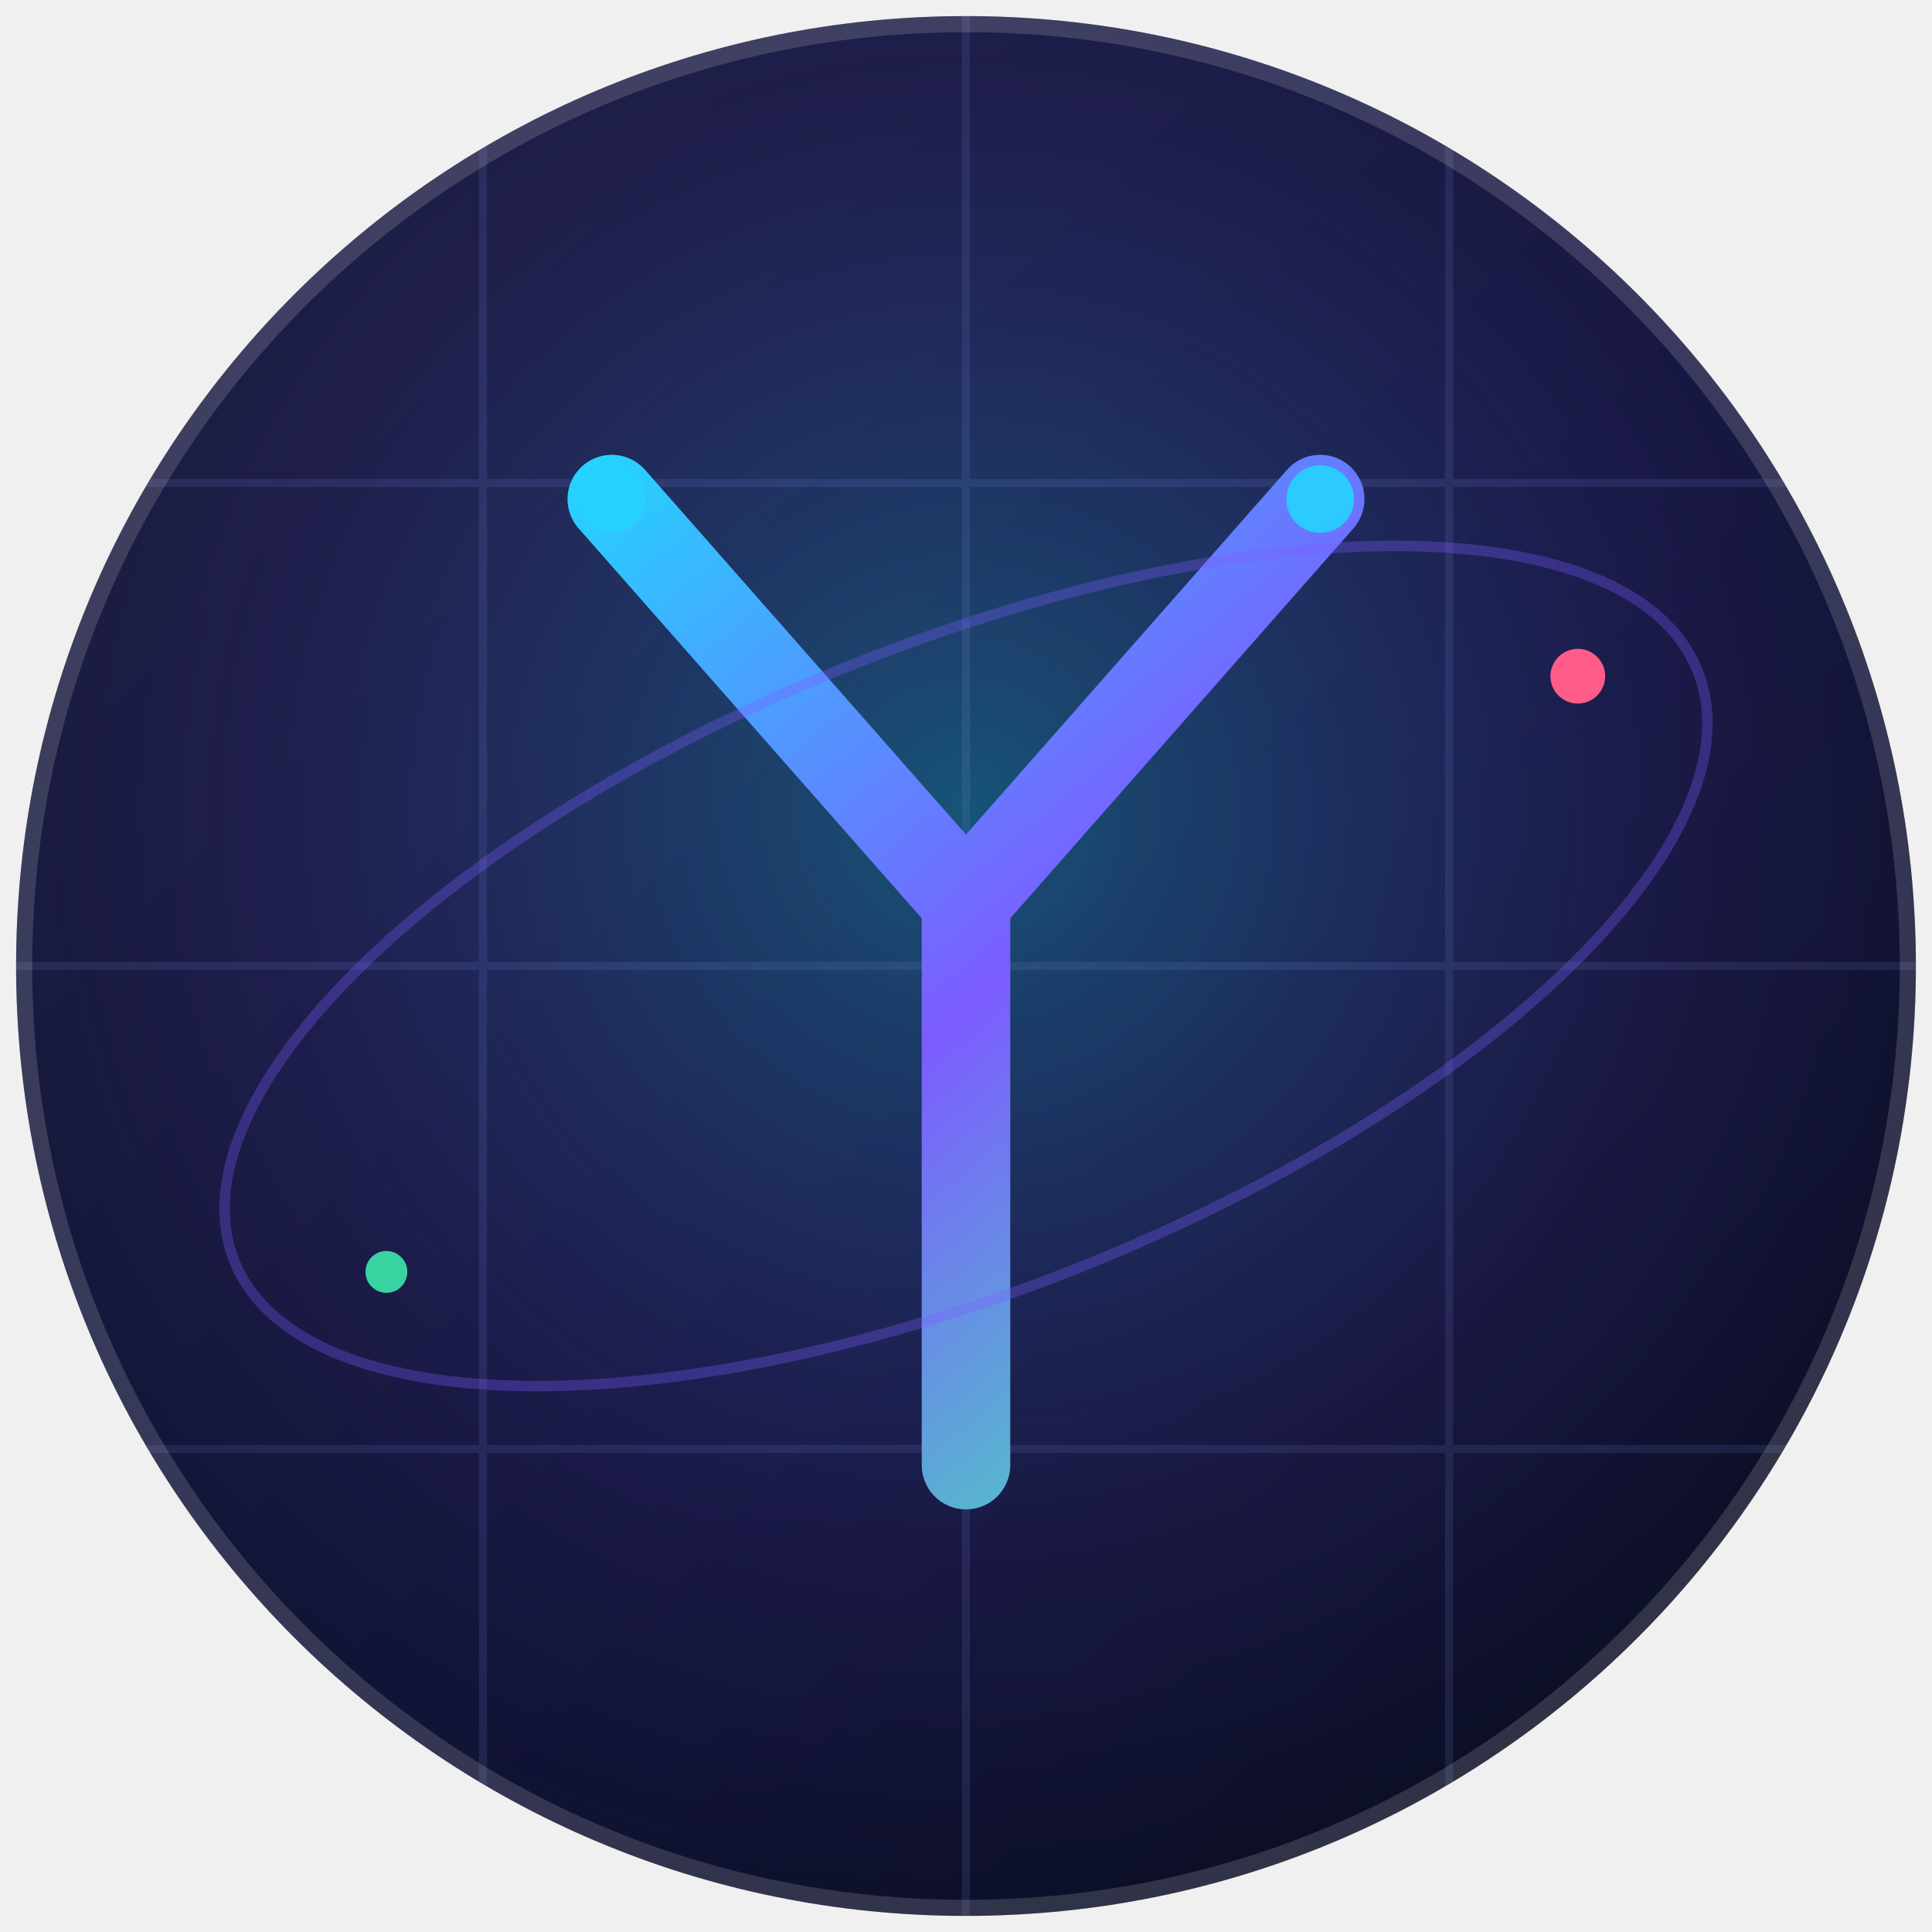
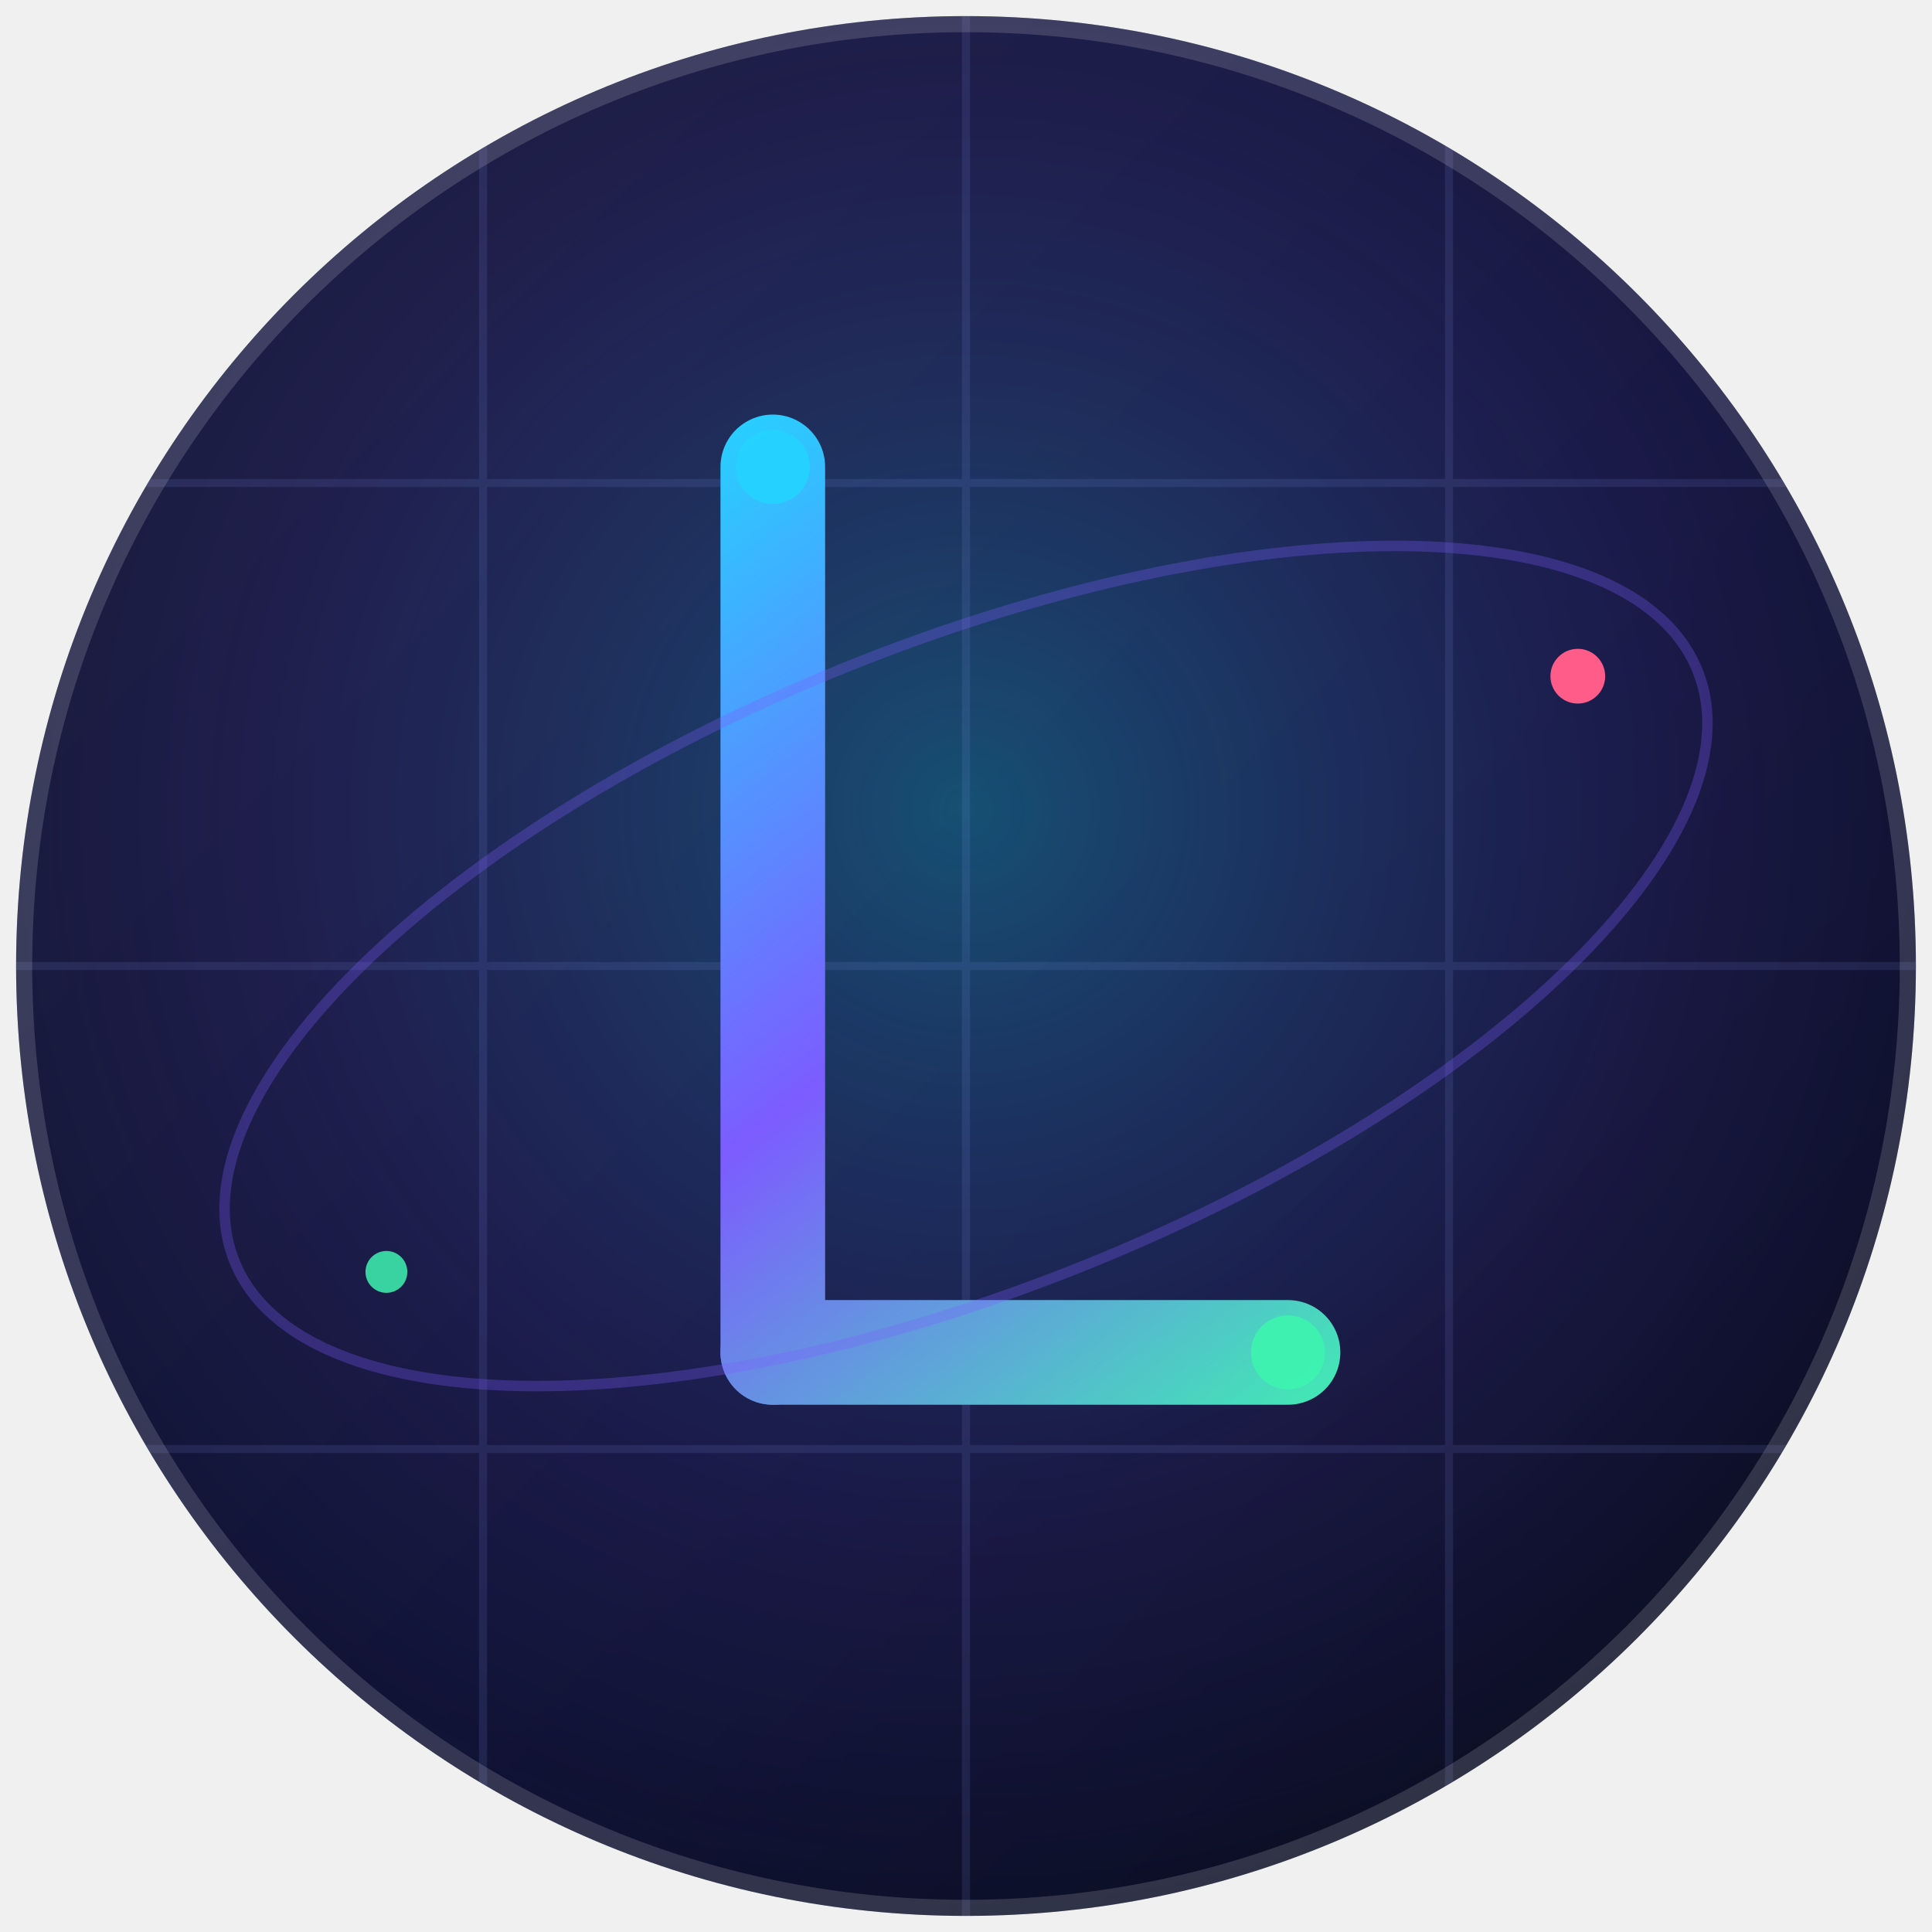
- <svg xmlns="http://www.w3.org/2000/svg" viewBox="0 0 240 240" width="240" height="240" role="img" aria-label="YG avatar">
+ <svg xmlns="http://www.w3.org/2000/svg" viewBox="0 0 240 240" width="240" height="240" role="img" aria-label="avatar">
  <defs>
    <linearGradient id="bgGrad" x1="0" y1="0" x2="1" y2="1">
      <stop offset="0%" stop-color="#161a35" />
      <stop offset="55%" stop-color="#0d1130" />
      <stop offset="100%" stop-color="#070a18" />
    </linearGradient>
-     <linearGradient id="lineGrad" gradientUnits="userSpaceOnUse" x1="70" y1="60" x2="176" y2="186">
+     <linearGradient id="lineGrad" gradientUnits="userSpaceOnUse" x1="80" y1="58" x2="170" y2="176">
      <stop offset="0%" stop-color="#25d3ff" />
      <stop offset="50%" stop-color="#7c5cff" />
      <stop offset="100%" stop-color="#3ef2b0" />
    </linearGradient>
    <radialGradient id="glow" cx="50%" cy="42%" r="60%">
-       <stop offset="0%" stop-color="#25d3ff" stop-opacity=".34" />
+       <stop offset="0%" stop-color="#25d3ff" stop-opacity=".32" />
      <stop offset="62%" stop-color="#7c5cff" stop-opacity=".12" />
      <stop offset="100%" stop-color="#7c5cff" stop-opacity="0" />
    </radialGradient>
    <clipPath id="circle">
      <circle cx="120" cy="120" r="118" />
    </clipPath>
  </defs>
  <g clip-path="url(#circle)">
    <rect width="240" height="240" fill="url(#bgGrad)" />
    <rect width="240" height="240" fill="url(#glow)" />
    <g stroke="#8ea2ff" stroke-opacity=".12" stroke-width="1">
      <path d="M0 60H240M0 120H240M0 180H240M60 0V240M120 0V240M180 0V240" />
    </g>
-     <g fill="none" stroke="url(#lineGrad)" stroke-width="11" stroke-linecap="round" stroke-linejoin="round">
-       <path d="M76 62 L120 112 L164 62" />
-       <path d="M120 112 L120 182" />
+     <g fill="none" stroke="url(#lineGrad)" stroke-width="13" stroke-linecap="round" stroke-linejoin="round">
+       <path d="M96 58 L96 168" />
+       <path d="M96 168 L160 168" />
    </g>
-     <g fill="#25d3ff">
-       <circle cx="76" cy="62" r="4.2" opacity=".9" />
-       <circle cx="164" cy="62" r="4.2" opacity=".9" />
-     </g>
-     <ellipse cx="120" cy="120" rx="98" ry="40" fill="none" stroke="#7c5cff" stroke-opacity=".32" stroke-width="1.3" transform="rotate(-22 120 120)" />
+     <circle cx="96" cy="58" r="4.6" fill="#25d3ff" opacity=".95" />
+     <circle cx="160" cy="168" r="4.6" fill="#3ef2b0" opacity=".95" />
+     <ellipse cx="120" cy="120" rx="98" ry="40" fill="none" stroke="#7c5cff" stroke-opacity=".3" stroke-width="1.3" transform="rotate(-22 120 120)" />
    <circle cx="196" cy="84" r="3.4" fill="#ff5c8a" />
    <circle cx="48" cy="158" r="2.6" fill="#3ef2b0" opacity=".85" />
  </g>
  <circle cx="120" cy="120" r="117" fill="none" stroke="#ffffff" stroke-opacity=".15" stroke-width="2" />
</svg>
